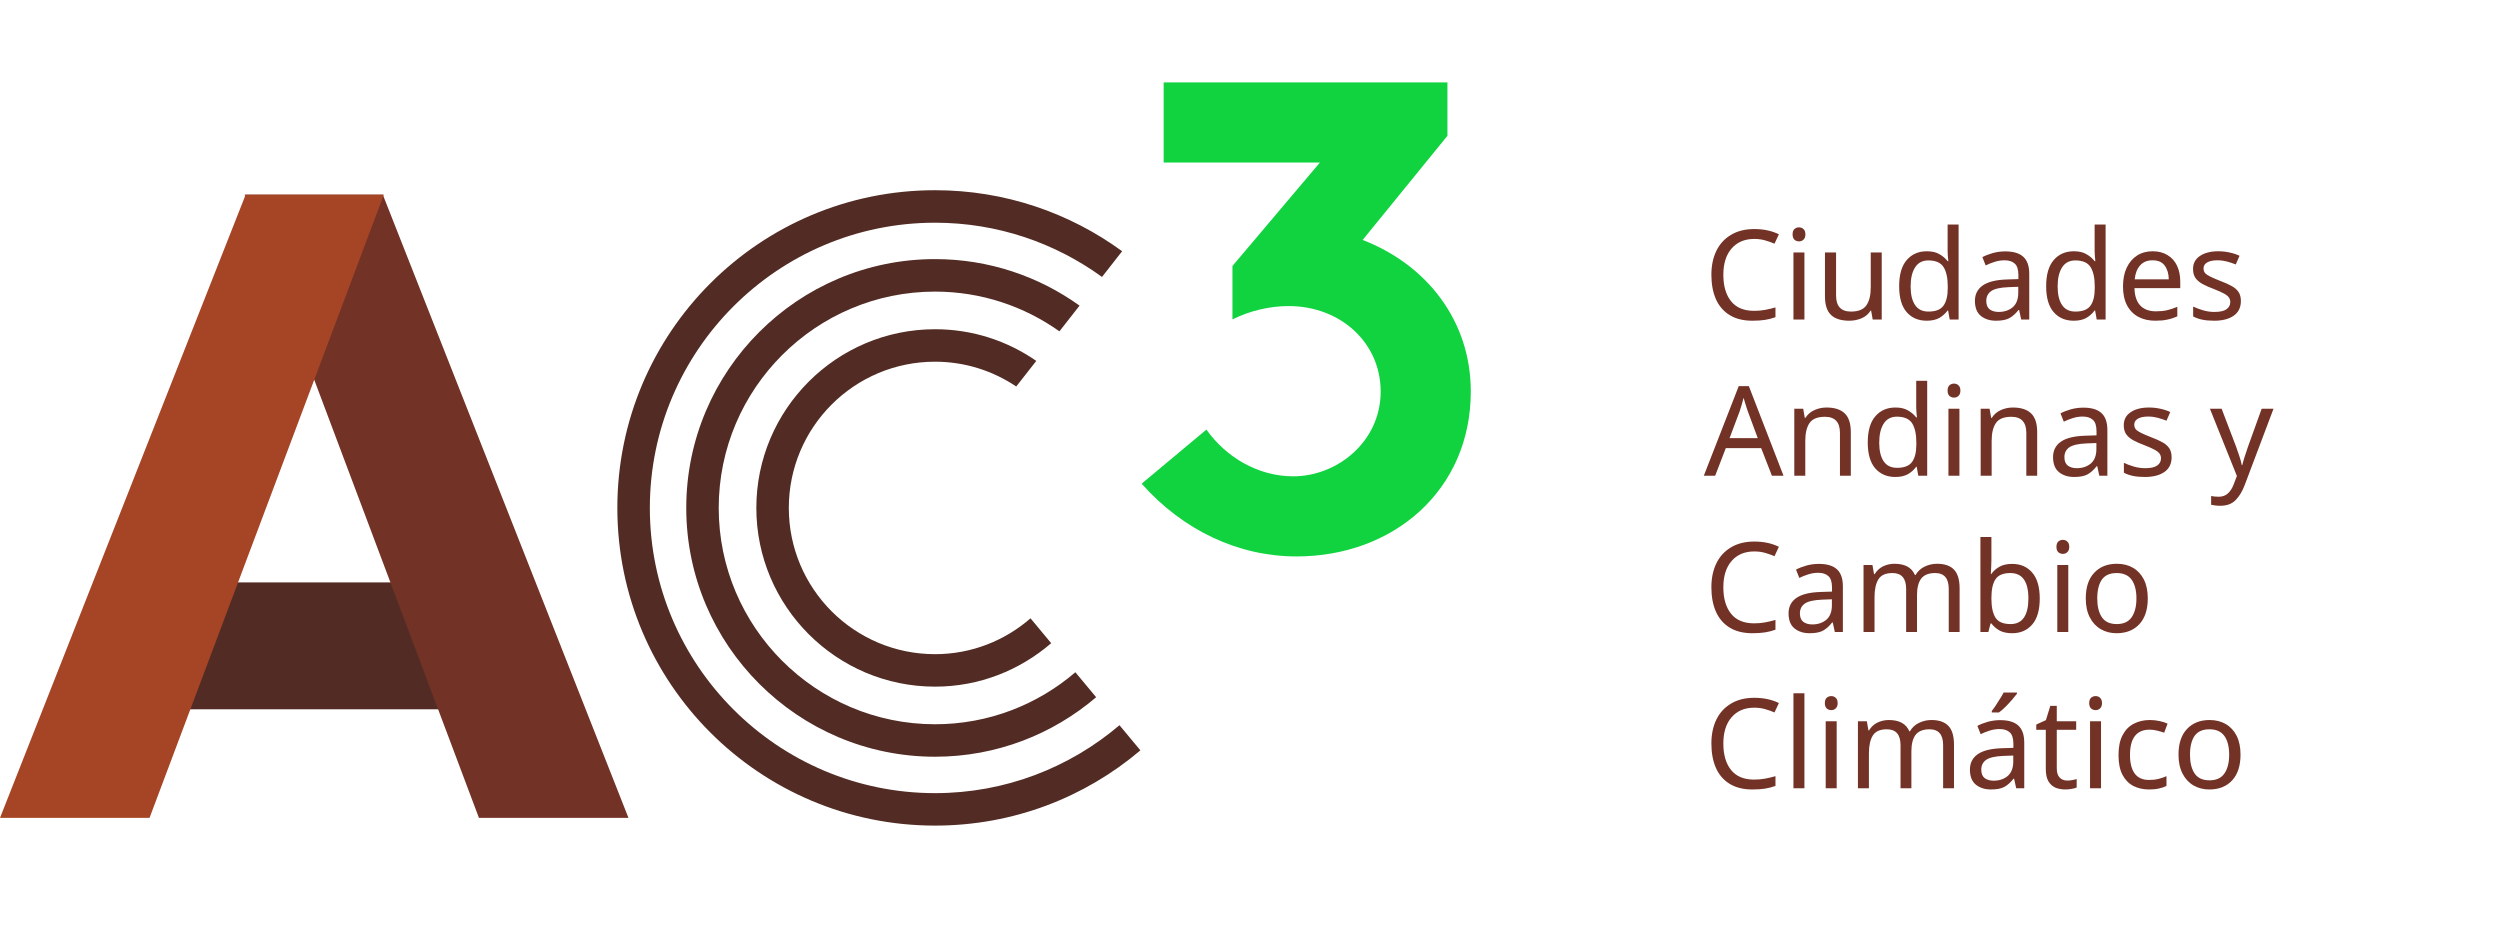
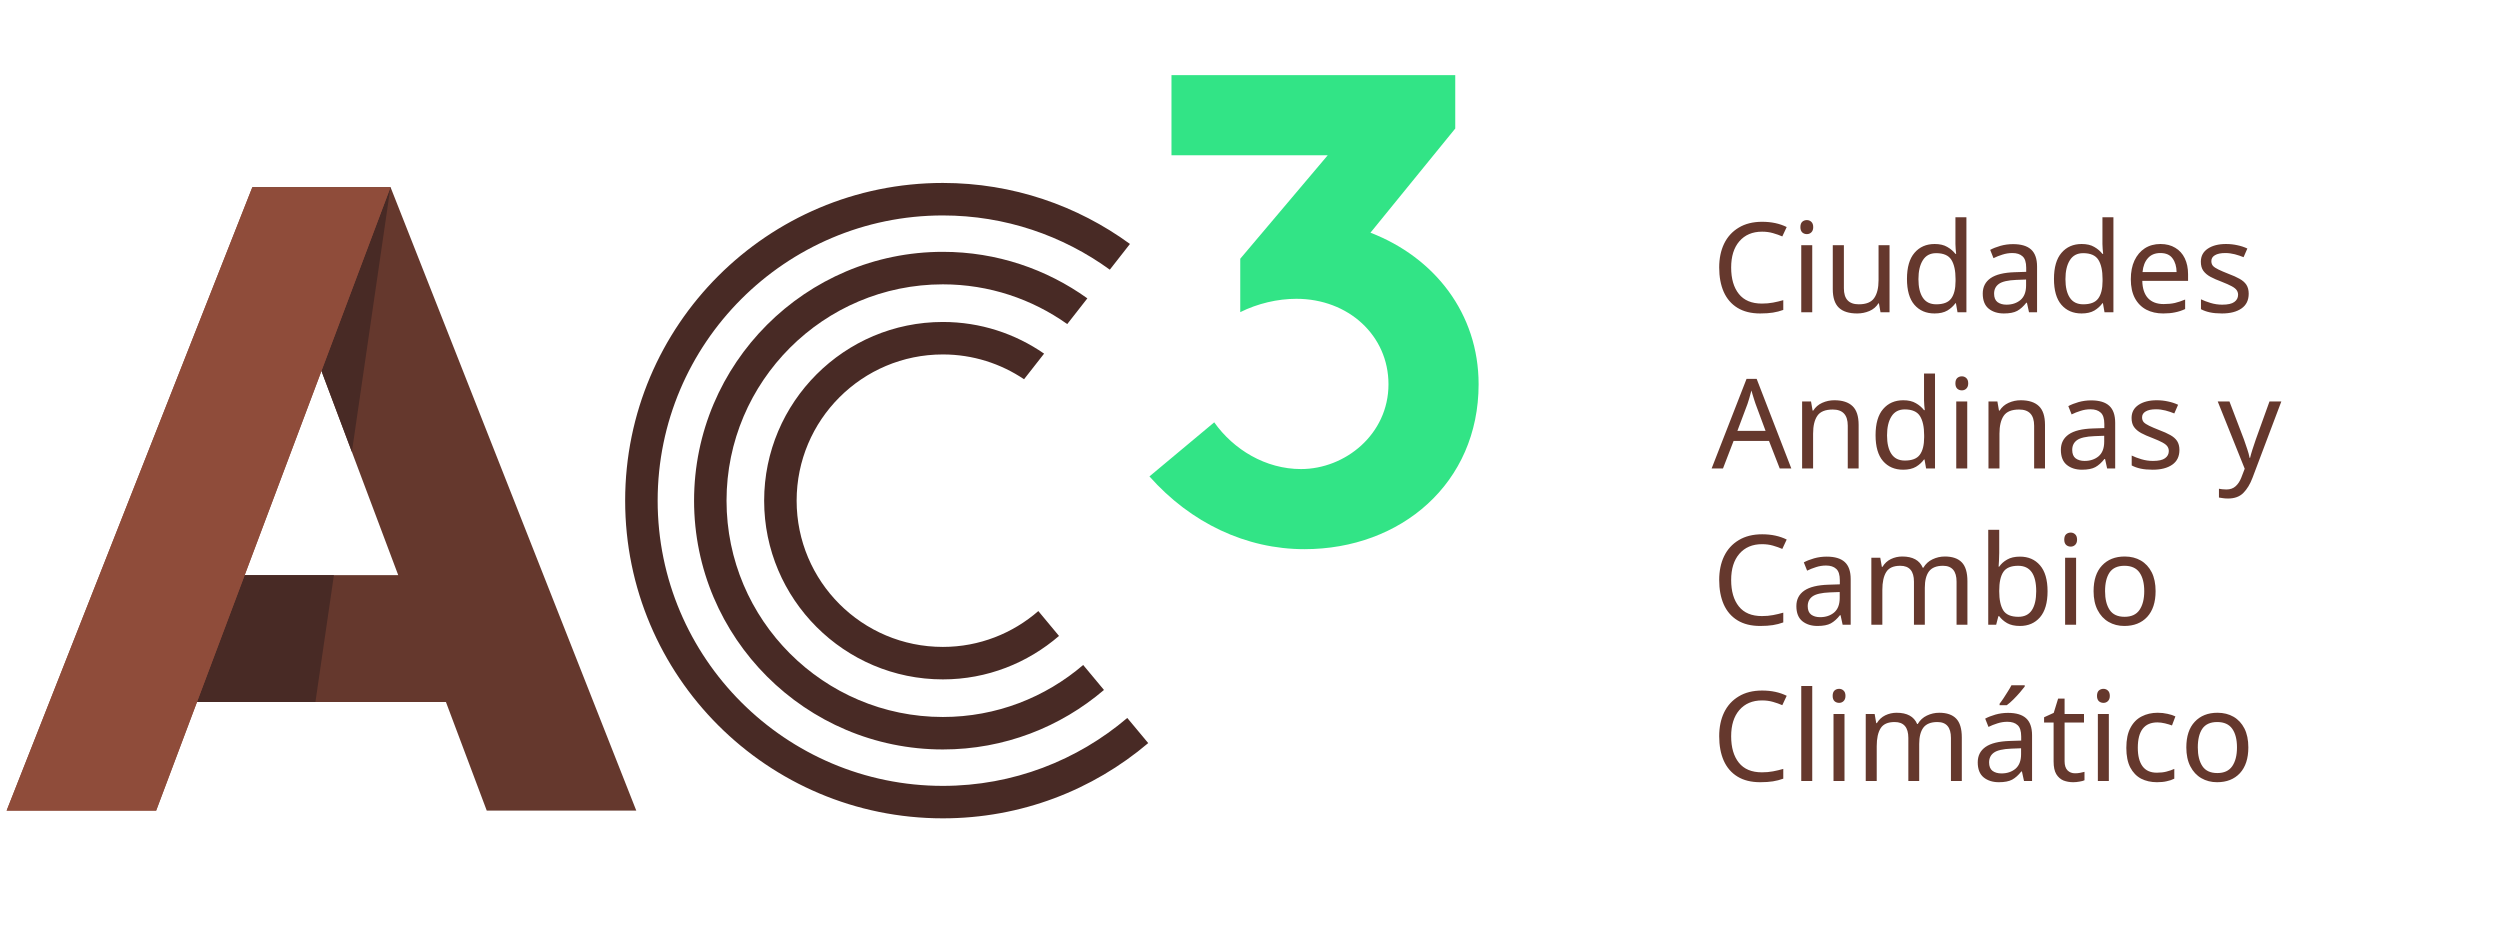
- <svg xmlns="http://www.w3.org/2000/svg" version="1.1" x="0px" y="0px" width="320px" height="120px" viewBox="0 -12.5 320 120" enable-background="new 0 -12.5 320 120" xml:space="preserve">
+ <svg xmlns="http://www.w3.org/2000/svg" xmlns:xlink="http://www.w3.org/1999/xlink" version="1.1" x="0px" y="0px" width="320px" height="120px" viewBox="0 -12.5 320 120" enable-background="new 0 -12.5 320 120" xml:space="preserve">
  <g id="Calque_2" display="none">
    <polygon display="inline" fill="#1A578B" points="61.648,20.045 74.076,20.045 53.458,69.961 41.037,69.961  " />
    <rect x="61.919" y="20.045" display="inline" fill="#007AC8" width="12.157" height="54.844" />
    <rect x="20.364" y="20.045" display="inline" fill="#1A578B" width="12.158" height="54.844" />
    <g display="inline">
      <polygon fill="#007AC8" points="33.063,20.045 20.364,20.045 41.037,69.961 53.458,69.961   " />
    </g>
  </g>
  <g id="Layer_1">
-     <rect x="218.087" y="17.5" fill="none" width="75.412" height="72.861" />
-     <text transform="matrix(1 0 0 1 218.0879 28.3965)">
-       <tspan x="0" y="0" fill="#733226" font-family="'Karmilla-Regular'" font-size="16">Ciudades </tspan>
-       <tspan x="0" y="20" fill="#733226" font-family="'Karmilla-Regular'" font-size="16">Andinas y </tspan>
-       <tspan x="0" y="40" fill="#733226" font-family="'Karmilla-Regular'" font-size="16">Cambio </tspan>
-       <tspan x="0" y="60" fill="#733226" font-family="'Karmilla-Regular'" font-size="16">Climático</tspan>
+     <rect x="219.087" y="16.57" fill="none" width="75.412" height="72.861" />
+     <text transform="matrix(1 0 0 1 219.0879 27.4668)">
+       <tspan x="0" y="0" fill="#65382D" font-family="'Karmilla-Regular'" font-size="16">Ciudades </tspan>
+       <tspan x="0" y="20" fill="#65382D" font-family="'Karmilla-Regular'" font-size="16">Andinas y </tspan>
+       <tspan x="0" y="40" fill="#65382D" font-family="'Karmilla-Regular'" font-size="16">Cambio </tspan>
+       <tspan x="0" y="60" fill="#65382D" font-family="'Karmilla-Regular'" font-size="16">Climático</tspan>
    </text>
  </g>
  <g id="Calque_3" display="none">
    <g display="inline" opacity="0.7">
      <path d="M39.318,20.045h16.508l18,54.845H61.262L57.46,63.059H37.092L33.206,74.89H20.642L39.318,20.045z M39.628,55.538h15.381    L47.403,31.96L39.628,55.538z" />
    </g>
  </g>
  <g id="Calque_4">
    <g>
-       <path fill="#522C24" d="M131.907,66.646c-3.278,2.845-7.539,4.588-12.221,4.588c-10.336,0-18.717-8.382-18.717-18.718    c0-10.338,8.381-18.718,18.717-18.718c3.852,0,7.418,1.177,10.392,3.174l2.566-3.277c-3.684-2.553-8.145-4.054-12.958-4.054    c-12.612,0-22.875,10.259-22.875,22.875c0,12.612,10.262,22.875,22.875,22.875c5.685,0,10.865-2.112,14.867-5.562L131.907,66.646z    " />
-       <path fill="#522C24" d="M143.291,80.327c-6.368,5.417-14.607,8.695-23.604,8.695c-20.13,0-36.507-16.377-36.507-36.506    c0-20.133,16.377-36.509,36.507-36.509c7.979,0,15.358,2.583,21.37,6.942l2.577-3.293c-6.719-4.903-14.992-7.809-23.947-7.809    c-22.458,0-40.667,18.207-40.667,40.668c0,22.459,18.208,40.662,40.667,40.662c10.02,0,19.194-3.621,26.284-9.632L143.291,80.327z    " />
-       <path fill="#522C24" d="M137.647,73.548c-4.839,4.143-11.107,6.656-17.963,6.656c-15.265,0-27.688-12.424-27.688-27.688    c0-15.269,12.424-27.69,27.69-27.69c5.932,0,11.416,1.89,15.921,5.085l2.575-3.291c-5.216-3.739-11.599-5.955-18.494-5.955    c-17.562,0-31.847,14.287-31.847,31.851c0,17.557,14.286,31.845,31.847,31.845c7.865,0,15.061-2.876,20.62-7.616L137.647,73.548z" />
+       <path fill="#482A25" d="M132.907,65.717c-3.278,2.845-7.539,4.588-12.221,4.588c-10.336,0-18.717-8.382-18.717-18.718    c0-10.338,8.381-18.718,18.717-18.718c3.852,0,7.418,1.177,10.392,3.174l2.566-3.277c-3.684-2.553-8.145-4.054-12.958-4.054    c-12.612,0-22.875,10.259-22.875,22.875c0,12.612,10.262,22.875,22.875,22.875c5.685,0,10.865-2.112,14.867-5.562L132.907,65.717z    " />
+       <path fill="#482A25" d="M144.291,79.397c-6.368,5.417-14.607,8.695-23.604,8.695c-20.13,0-36.507-16.377-36.507-36.506    c0-20.133,16.377-36.509,36.507-36.509c7.979,0,15.358,2.583,21.37,6.942l2.577-3.293c-6.719-4.903-14.992-7.809-23.947-7.809    c-22.458,0-40.667,18.207-40.667,40.668c0,22.459,18.208,40.662,40.667,40.662c10.02,0,19.194-3.621,26.284-9.632L144.291,79.397z    " />
+       <path fill="#482A25" d="M138.647,72.618c-4.839,4.143-11.107,6.656-17.963,6.656c-15.265,0-27.688-12.424-27.688-27.688    c0-15.269,12.424-27.69,27.69-27.69c5.932,0,11.416,1.89,15.921,5.085l2.575-3.291c-5.216-3.739-11.599-5.955-18.494-5.955    c-17.562,0-31.847,14.287-31.847,31.851c0,17.557,14.286,31.845,31.847,31.845c7.865,0,15.061-2.876,20.62-7.616L138.647,72.618z" />
    </g>
    <g>
-       <path fill="#11D33F" d="M154.421,42.487c2.479,3.502,6.582,5.982,11.11,5.982c5.642,0,11.195-4.444,11.195-10.853    c0-6.239-5.129-10.94-11.793-10.94c-2.394,0-4.958,0.599-7.18,1.708v-6.837L168.95,8.302h-20.001V-1.955h36.323v6.837    l-10.854,13.333c8.204,3.162,13.844,10.341,13.844,19.399c0,12.65-9.914,21.11-22.304,21.11c-7.437,0-14.529-3.333-19.828-9.313    L154.421,42.487z" />
+       <path fill="#32E486" d="M155.421,41.558c2.479,3.502,6.582,5.982,11.11,5.982c5.642,0,11.195-4.444,11.195-10.853    c0-6.239-5.129-10.94-11.793-10.94c-2.394,0-4.957,0.599-7.18,1.708v-6.837L169.95,7.373h-20.001V-2.885h36.323v6.837    l-10.854,13.333c8.204,3.162,13.844,10.341,13.844,19.399c0,12.65-9.914,21.11-22.304,21.11c-7.437,0-14.529-3.333-19.828-9.313    L155.421,41.558z" />
    </g>
    <g>
-       <rect x="18.208" y="62.048" fill="#522C24" width="44.028" height="16.242" />
-       <polygon fill="#733226" points="31.313,12.414 48.999,12.414 80.444,92.188 61.304,92.188   " />
-       <polygon fill="#A64526" points="31.445,12.414 49.13,12.414 19.14,92.188 0,92.188   " />
+       <defs>
+         <polygon id="SVGID_1_" points="81.444,91.258 49.999,11.484 32.313,11.484 50.973,61.118 19.208,61.118 19.208,77.36      57.08,77.36 62.304,91.258    " />
+       </defs>
+       <use xlink:href="#SVGID_1_" overflow="visible" fill="#65382D" />
+       <clipPath id="SVGID_2_">
+         <use xlink:href="#SVGID_1_" overflow="visible" />
+       </clipPath>
+       <polygon clip-path="url(#SVGID_2_)" fill="#482A25" points="32.292,11.484 49.978,11.484 38.348,91.258 19.208,91.258   " />
    </g>
+     <rect x="19.208" y="-67.882" fill="#65382D" width="44.028" height="16.242" />
+     <polygon fill="#65382D" points="32.313,-117.516 49.999,-117.516 81.444,-37.742 62.304,-37.742  " />
+     <polygon fill="#8F4C3A" points="32.445,-117.516 50.13,-117.516 20.14,-37.742 1,-37.742  " />
+     <polygon fill="#8F4C3A" points="32.292,11.484 49.978,11.484 19.987,91.258 0.847,91.258  " />
+     <polygon fill="#8F4C3A" points="32.292,11.484 49.978,11.484 19.987,91.258 0.847,91.258  " />
  </g>
</svg>
